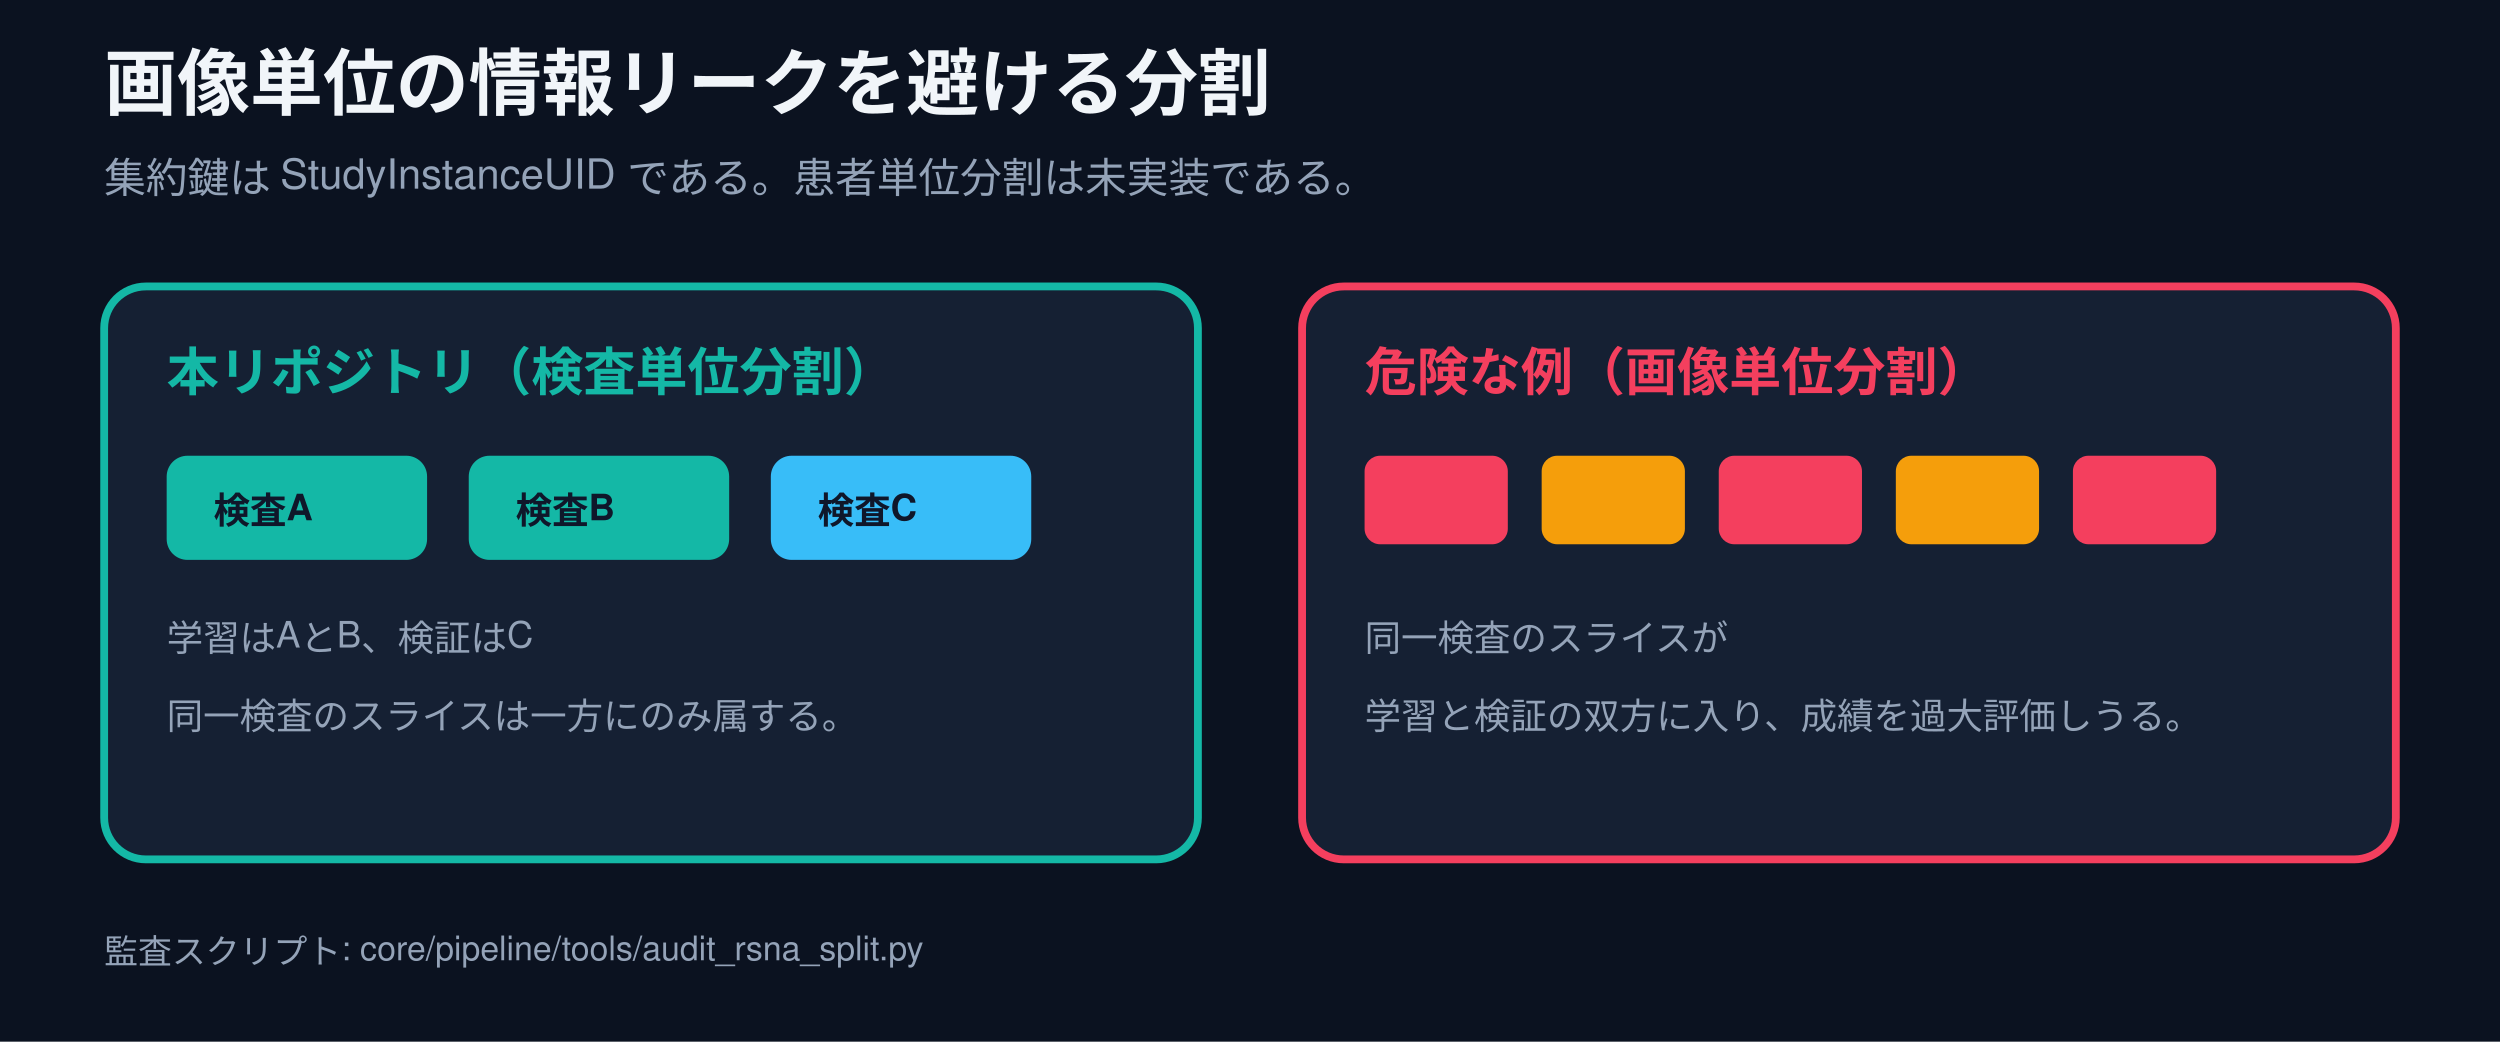
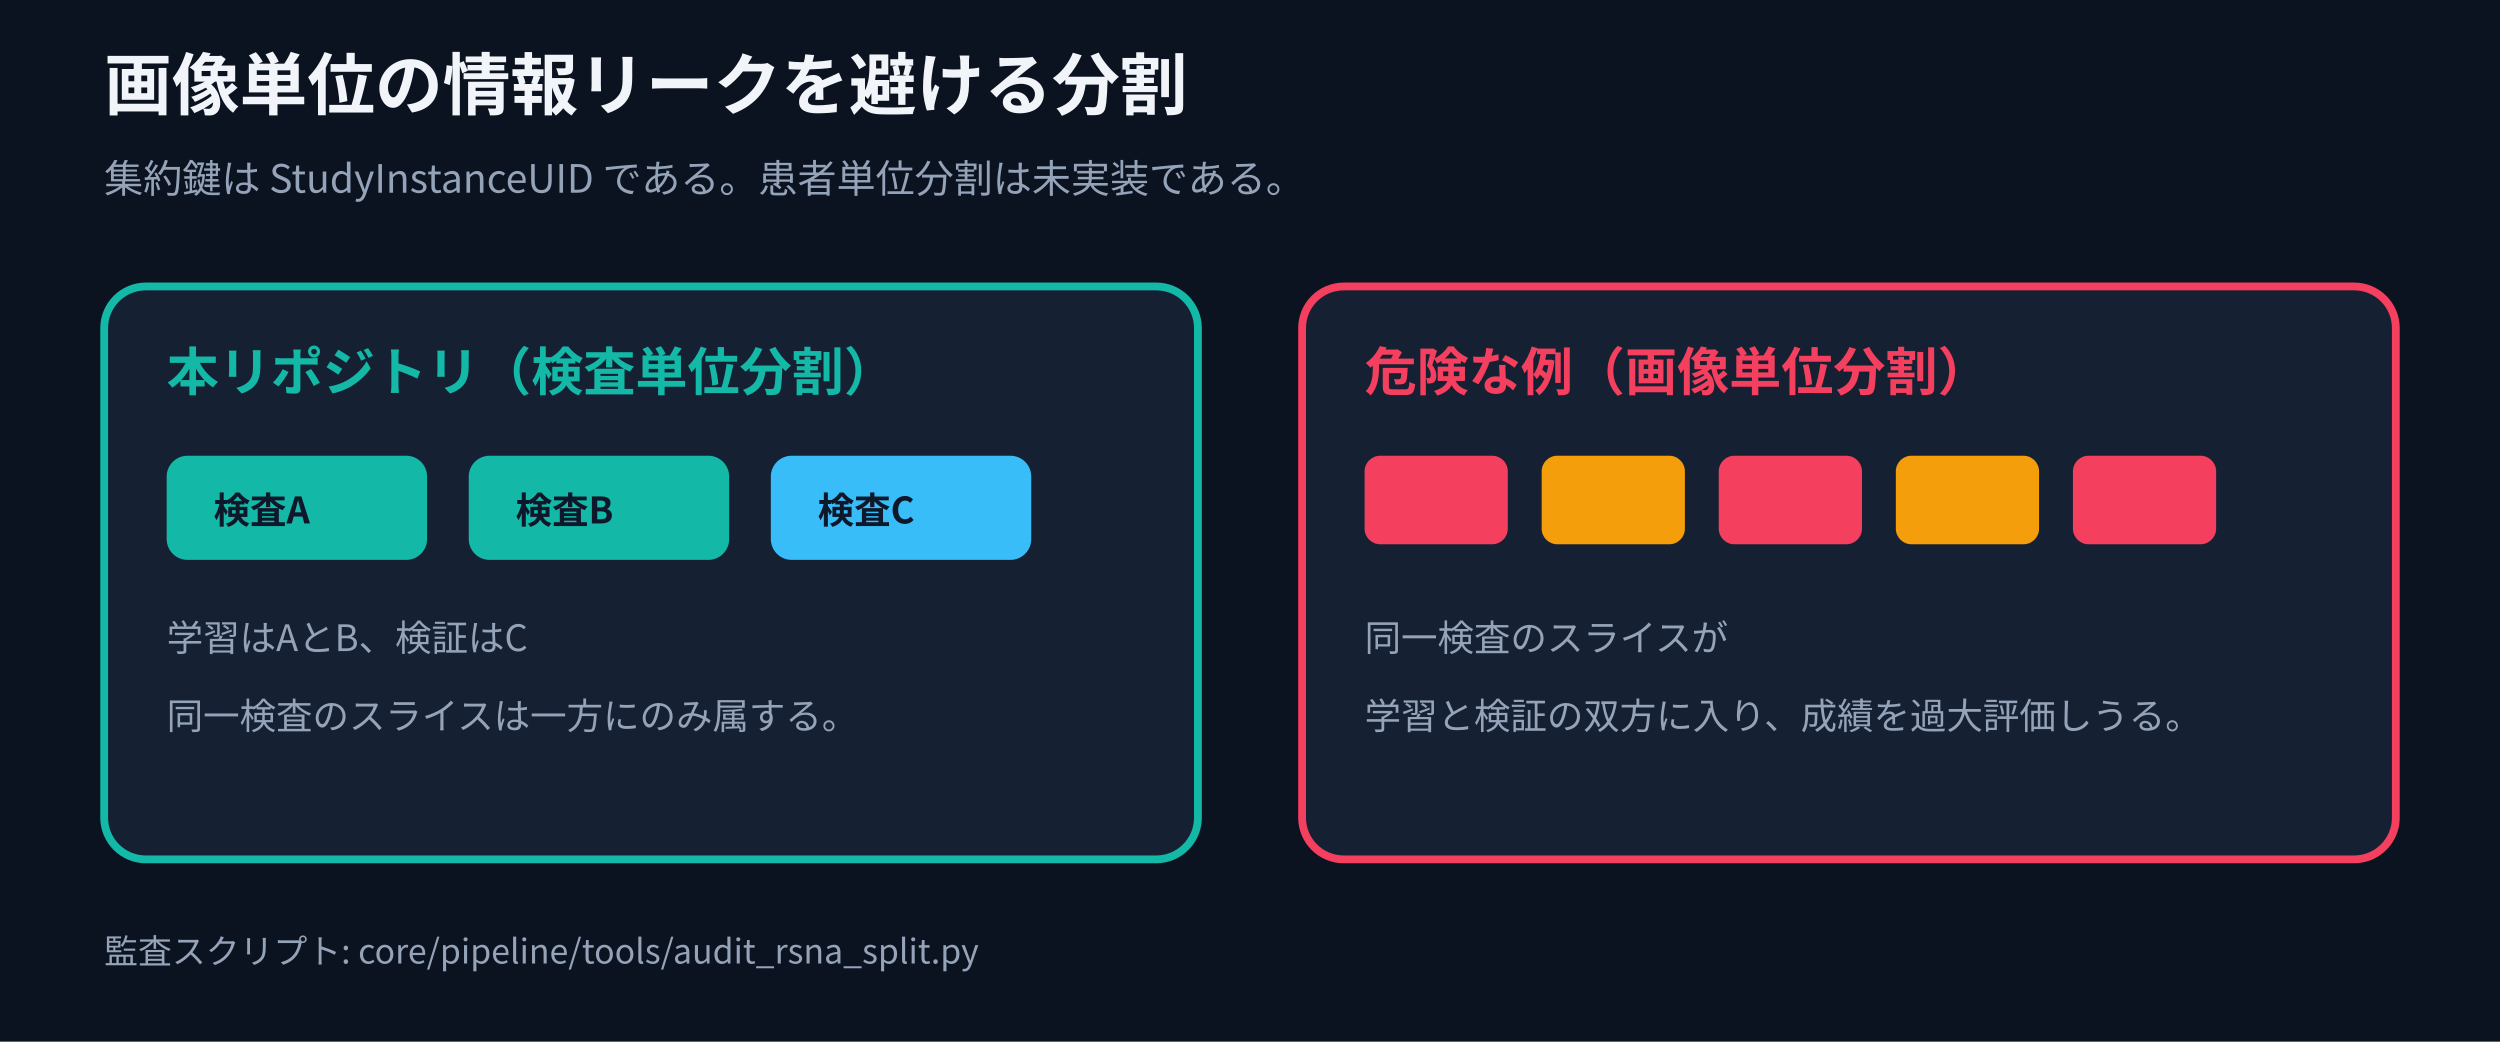
<svg xmlns="http://www.w3.org/2000/svg" viewBox="0 0 960 400" width="100%" preserveAspectRatio="xMidYMid meet" role="img" aria-labelledby="title desc">
  <rect width="960" height="400" fill="#0B1220" />
-   <g font-family="Helvetica, Arial, sans-serif">
-     <text x="40" y="42" fill="#F1F5F9" font-size="28" font-weight="700">画像単位の情報リークを避ける分割</text>
-     <text x="40" y="74" fill="#94A3B8" font-size="16">集約鍵は StudyInstanceUID である。患者単位分割は未実装である。</text>
+   <g font-family="'Hiragino Sans', 'Hiragino Kaku Gothic ProN', 'Noto Sans CJK JP', 'Yu Gothic', 'Helvetica Neue', Helvetica, Arial, sans-serif">
+     <text x="40" y="42.0" fill="#F1F5F9" font-size="26" font-weight="700">画像単位の情報リークを避ける分割</text>
+     <text x="40" y="74.0" fill="#94A3B8" font-size="15" font-weight="400">集約鍵は StudyInstanceUID である。患者単位分割は未実装である。</text>
    <rect x="40" y="110" rx="16" ry="16" width="420" height="220" fill="#152033" stroke="#14B8A6" stroke-width="3" />
    <text x="64" y="150" fill="#14B8A6" font-size="20" font-weight="700">本リポジトリ（検査単位分割）</text>
    <rect x="64" y="175" rx="8" width="100" height="40" fill="#14B8A6" />
    <text x="82" y="201" fill="#0F172A" font-size="14" font-weight="700">検査A</text>
    <rect x="180" y="175" rx="8" width="100" height="40" fill="#14B8A6" />
    <text x="198" y="201" fill="#0F172A" font-size="14" font-weight="700">検査B</text>
    <rect x="296" y="175" rx="8" width="100" height="40" fill="#38BDF8" />
    <text x="314" y="201" fill="#0F172A" font-size="14" font-weight="700">検査C</text>
    <text x="64" y="250" fill="#94A3B8" font-size="14">学習はAとB、検証はC</text>
    <text x="64" y="280" fill="#94A3B8" font-size="14">同一検査のスライスは一方にのみ属する。</text>
    <rect x="500" y="110" rx="16" ry="16" width="420" height="220" fill="#152033" stroke="#F43F5E" stroke-width="3" />
    <text x="524" y="150" fill="#F43F5E" font-size="20" font-weight="700">危険な例（画像単位分割）</text>
    <rect x="524" y="175" rx="6" width="55" height="34" fill="#F43F5E" />
    <rect x="592" y="175" rx="6" width="55" height="34" fill="#F59E0B" />
    <rect x="660" y="175" rx="6" width="55" height="34" fill="#F43F5E" />
    <rect x="728" y="175" rx="6" width="55" height="34" fill="#F59E0B" />
    <rect x="796" y="175" rx="6" width="55" height="34" fill="#F43F5E" />
    <text x="524" y="250" fill="#94A3B8" font-size="14">同一検査のスライスが</text>
    <text x="524" y="280" fill="#94A3B8" font-size="14">学習と検証の双方に入り、成績を過大評価しうる。</text>
    <text x="40" y="370" fill="#94A3B8" font-size="13">監査スクリプト: core/pipeline/tools/audit_rsna_split.py</text>
  </g>
</svg>
